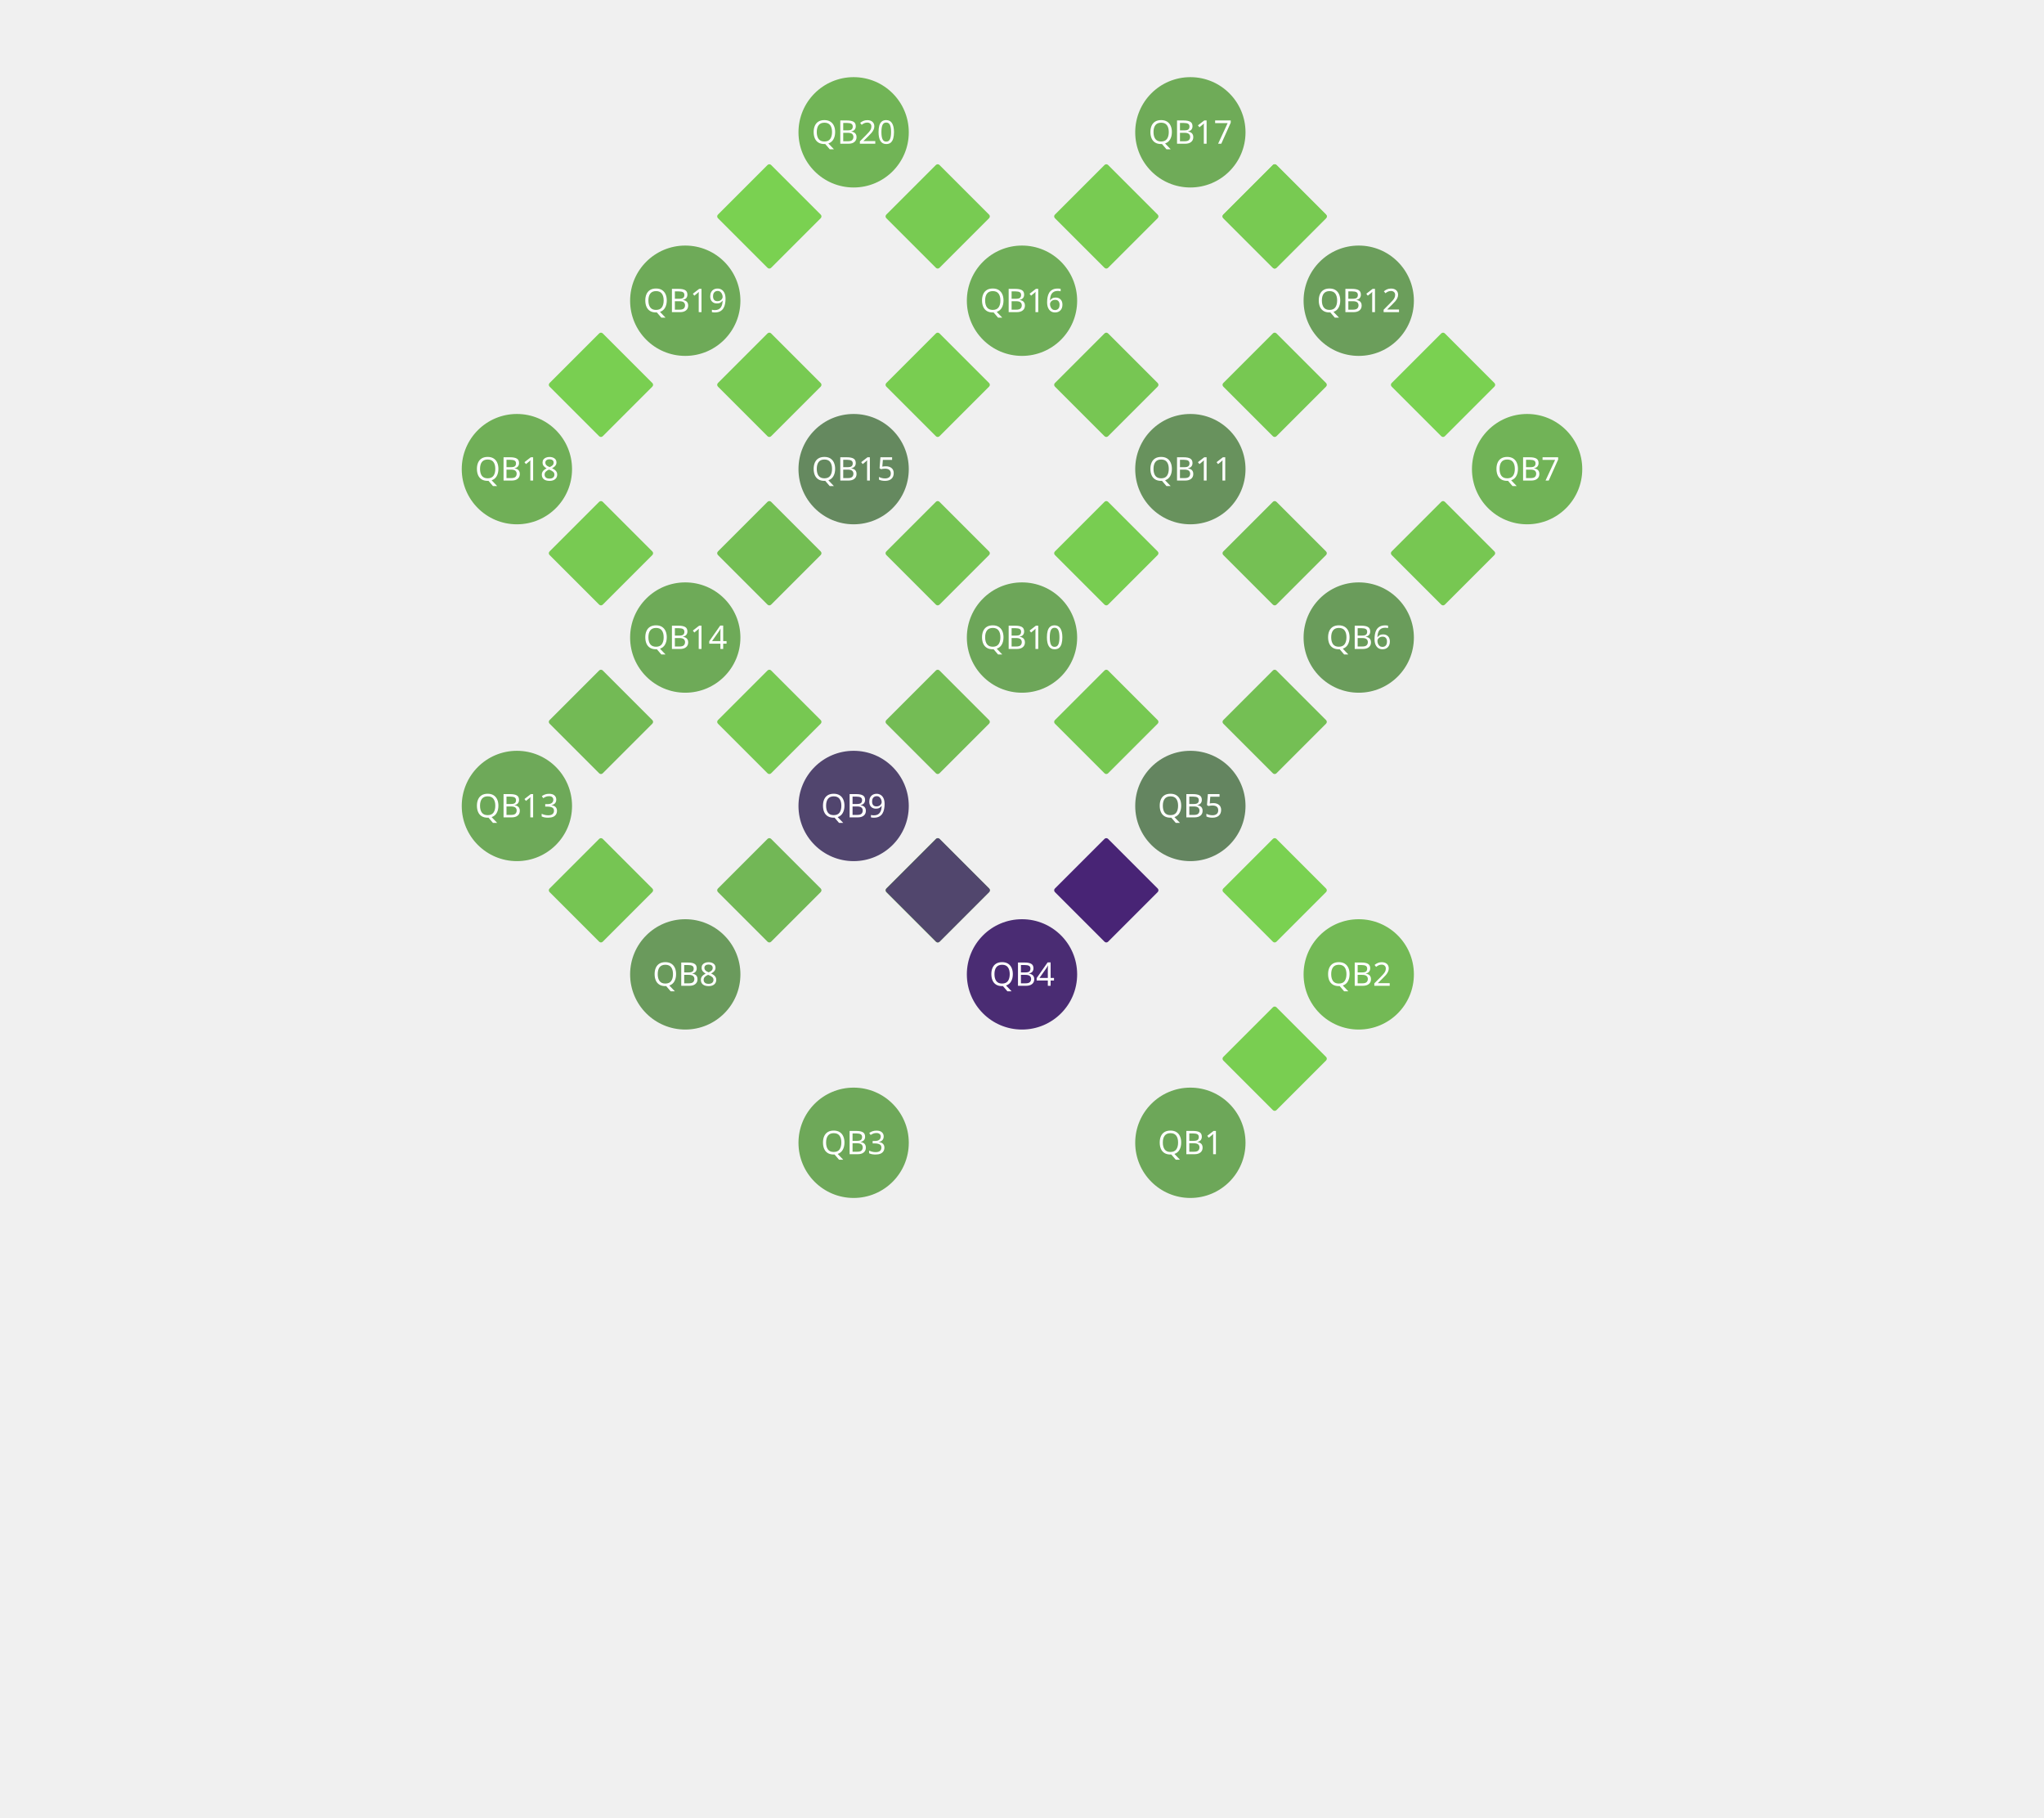
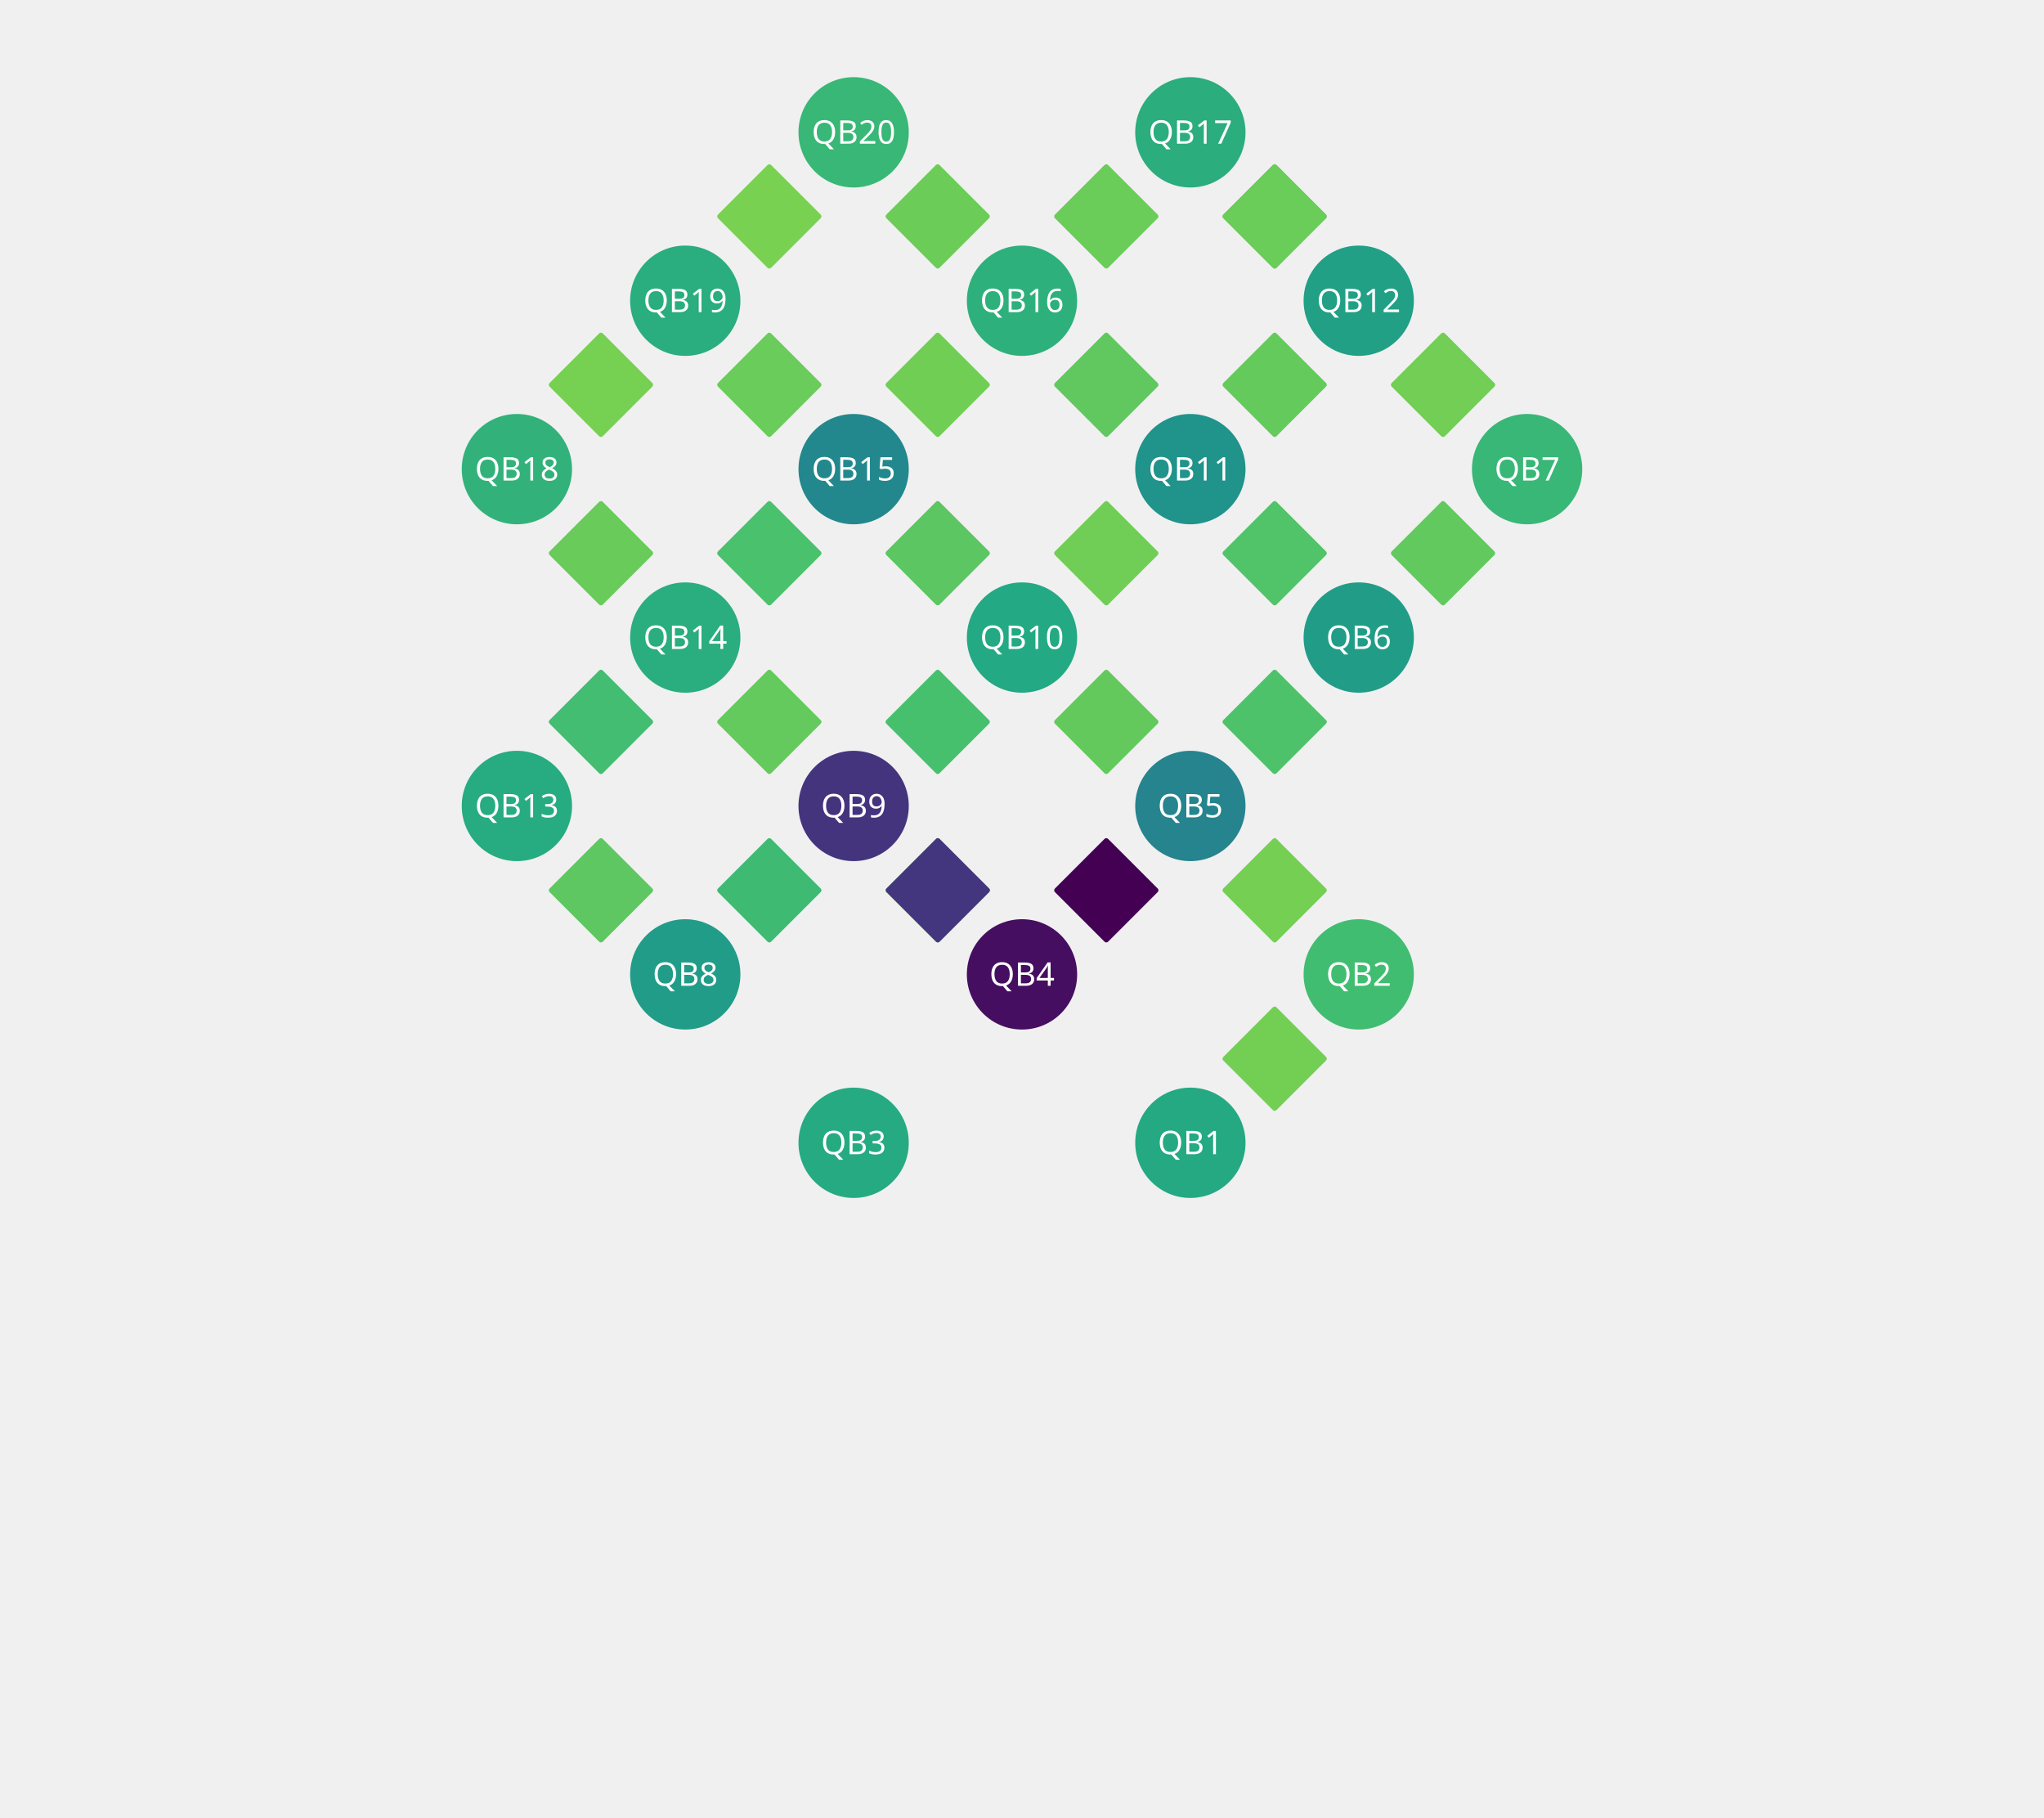
<svg xmlns="http://www.w3.org/2000/svg" style="font-family: sans-serif; width: 100%; height: auto;" viewBox="0 0 1060 942.217" preserveAspectRatio="xMidYmid none">
  <defs>
    <style>
            /* Path tracing animation */
            @keyframes highlight-pulse {
                0% {
                    filter: drop-shadow(0 0 8px gold) drop-shadow(0 0 16px gold);
                }
                50% {
                    filter: drop-shadow(0 0 12px gold) drop-shadow(0 0 24px gold);
                }
                100% {
                    filter: drop-shadow(0 0 6px gold) drop-shadow(0 0 12px gold);
                }
            }

            /* Looping animation: total cycle is 12.2s */
            @keyframes path-loop {
                0%, 65.6% {
                    filter: drop-shadow(0 0 6px gold) drop-shadow(0 0 12px gold);
                }
                90.2% {
                    filter: drop-shadow(0 0 6px gold) drop-shadow(0 0 12px gold);
                }
                95.1%, 100% {
                    filter: none;
                }
            }

            .path-step-0 {
                animation: highlight-pulse 0.6s ease-in-out 0.0s 2,
                           path-loop 12.2s linear 0.6s infinite;
            }
            .path-step-1 {
                animation: highlight-pulse 0.6s ease-in-out 0.5s 2,
                           path-loop 12.2s linear 1.1s infinite;
            }
            .path-step-2 {
                animation: highlight-pulse 0.6s ease-in-out 1.0s 2,
                           path-loop 12.2s linear 1.6s infinite;
            }
            .path-step-3 {
                animation: highlight-pulse 0.6s ease-in-out 1.5s 2,
                           path-loop 12.2s linear 2.1s infinite;
            }
            .path-step-4 {
                animation: highlight-pulse 0.6s ease-in-out 2.0s 2,
                           path-loop 12.2s linear 2.6s infinite;
            }
            .path-step-5 {
                animation: highlight-pulse 0.6s ease-in-out 2.5s 2,
                           path-loop 12.2s linear 3.1s infinite;
            }
            .path-step-6 {
                animation: highlight-pulse 0.6s ease-in-out 3.0s 2,
                           path-loop 12.2s linear 3.6s infinite;
            }
            .path-step-7 {
                animation: highlight-pulse 0.6s ease-in-out 3.5s 2,
                           path-loop 12.2s linear 4.1s infinite;
            }
            .path-step-8 {
                animation: highlight-pulse 0.6s ease-in-out 4.0s 2,
                           path-loop 12.2s linear 4.6s infinite;
            }
            .path-step-9 {
                animation: highlight-pulse 0.6s ease-in-out 4.5s 2,
                           path-loop 12.2s linear 5.1s infinite;
            }
            .path-step-10 {
                animation: highlight-pulse 0.6s ease-in-out 5.0s 2,
                           path-loop 12.2s linear 5.6s infinite;
            }
            .path-step-11 {
                animation: highlight-pulse 0.6s ease-in-out 5.5s 2,
                           path-loop 12.2s linear 6.1s infinite;
            }
            .path-step-12 {
                animation: highlight-pulse 0.6s ease-in-out 6.0s 2,
                           path-loop 12.2s linear 6.6s infinite;
            }
            .path-step-13 {
                animation: highlight-pulse 0.6s ease-in-out 6.5s 2,
                           path-loop 12.2s linear 7.1s infinite;
            }
            .path-step-14 {
                animation: highlight-pulse 0.6s ease-in-out 7.0s 2,
                           path-loop 12.2s linear 7.6s infinite;
            }
            .path-step-15 {
                animation: highlight-pulse 0.6s ease-in-out 7.5s 2,
                           path-loop 12.2s linear 8.1s infinite;
            }
            .edge-step-0 {
                animation: highlight-pulse 0.6s ease-in-out 0.25s 2,
                           path-loop 12.2s linear 0.85s infinite;
            }
            .edge-step-1 {
                animation: highlight-pulse 0.6s ease-in-out 0.75s 2,
                           path-loop 12.2s linear 1.35s infinite;
            }
            .edge-step-2 {
                animation: highlight-pulse 0.6s ease-in-out 1.25s 2,
                           path-loop 12.2s linear 1.85s infinite;
            }
            .edge-step-3 {
                animation: highlight-pulse 0.6s ease-in-out 1.75s 2,
                           path-loop 12.2s linear 2.35s infinite;
            }
            .edge-step-4 {
                animation: highlight-pulse 0.6s ease-in-out 2.25s 2,
                           path-loop 12.2s linear 2.85s infinite;
            }
            .edge-step-5 {
                animation: highlight-pulse 0.6s ease-in-out 2.75s 2,
                           path-loop 12.2s linear 3.35s infinite;
            }
            .edge-step-6 {
                animation: highlight-pulse 0.6s ease-in-out 3.25s 2,
                           path-loop 12.2s linear 3.85s infinite;
            }
            .edge-step-7 {
                animation: highlight-pulse 0.6s ease-in-out 3.75s 2,
                           path-loop 12.2s linear 4.35s infinite;
            }
            .edge-step-8 {
                animation: highlight-pulse 0.6s ease-in-out 4.25s 2,
                           path-loop 12.2s linear 4.85s infinite;
            }
            .edge-step-9 {
                animation: highlight-pulse 0.6s ease-in-out 4.75s 2,
                           path-loop 12.2s linear 5.35s infinite;
            }
            .edge-step-10 {
                animation: highlight-pulse 0.6s ease-in-out 5.25s 2,
                           path-loop 12.2s linear 5.85s infinite;
            }
            .edge-step-11 {
                animation: highlight-pulse 0.6s ease-in-out 5.75s 2,
                           path-loop 12.2s linear 6.35s infinite;
            }
            .edge-step-12 {
                animation: highlight-pulse 0.6s ease-in-out 6.25s 2,
                           path-loop 12.2s linear 6.85s infinite;
            }
            .edge-step-13 {
                animation: highlight-pulse 0.6s ease-in-out 6.75s 2,
                           path-loop 12.2s linear 7.35s infinite;
            }
            .edge-step-14 {
                animation: highlight-pulse 0.6s ease-in-out 7.25s 2,
                           path-loop 12.2s linear 7.85s infinite;
            }
        </style>
  </defs>
  <g class="topology" transform="translate(-55, -189.4565) scale(1.3)">
    <g class="qubit _component_1sx65_1 path-step-0" transform="translate(517.165, 601.495)" style="filter: none;">
-       <circle r="22" stroke-dasharray="0" fill="#6da759" style="cursor: pointer;" transform="" />
+       <circle r="22" stroke-dasharray="0" fill="#24a982" style="cursor: pointer;" transform="" />
      <text text-anchor="middle" dy="0.35em" fill="white" font-size="13px" style="pointer-events: none;">QB1</text>
    </g>
    <g class="qubit _component_1sx65_1 path-step-1" transform="translate(584.33, 534.33)" style="filter: none;">
-       <circle r="22" stroke-dasharray="0" fill="#73b955" style="cursor: pointer;" transform="" />
+       <circle r="22" stroke-dasharray="0" fill="#41bd71" style="cursor: pointer;" transform="" />
      <text text-anchor="middle" dy="0.35em" fill="white" font-size="13px" style="pointer-events: none;">QB2</text>
    </g>
    <g class="qubit _component_1sx65_1" transform="translate(382.835, 601.495)" style="filter: none;">
-       <circle r="22" stroke-dasharray="0" fill="#6ea859" style="cursor: pointer;" transform="" />
+       <circle r="22" stroke-dasharray="0" fill="#26aa81" style="cursor: pointer;" transform="" />
      <text text-anchor="middle" dy="0.35em" fill="white" font-size="13px" style="pointer-events: none;">QB3</text>
    </g>
    <g class="qubit _component_1sx65_1" transform="translate(450, 534.33)" style="filter: none;">
-       <circle r="22" stroke-dasharray="0" fill="#4a2c73" style="cursor: pointer;" transform="" />
+       <circle r="22" stroke-dasharray="0" fill="#450e60" style="cursor: pointer;" transform="" />
      <text text-anchor="middle" dy="0.35em" fill="white" font-size="13px" style="pointer-events: none;">QB4</text>
    </g>
    <g class="qubit _component_1sx65_1 path-step-2" transform="translate(517.165, 467.165)" style="filter: none;">
-       <circle r="22" stroke-dasharray="0" fill="#648560" style="cursor: pointer;" transform="" />
+       <circle r="22" stroke-dasharray="0" fill="#25848d" style="cursor: pointer;" transform="" />
      <text text-anchor="middle" dy="0.35em" fill="white" font-size="13px" style="pointer-events: none;">QB5</text>
    </g>
    <g class="qubit _component_1sx65_1 path-step-5" transform="translate(584.33, 400)" style="filter: none;">
-       <circle r="22" stroke-dasharray="0" fill="#6a9c5b" style="cursor: pointer;" transform="" />
+       <circle r="22" stroke-dasharray="0" fill="#219d87" style="cursor: pointer;" transform="" />
      <text text-anchor="middle" dy="0.35em" fill="white" font-size="13px" style="pointer-events: none;">QB6</text>
    </g>
    <g class="qubit _component_1sx65_1 path-step-6" transform="translate(651.495, 332.835)" style="filter: none;">
-       <circle r="22" stroke-dasharray="0" fill="#71b357" style="cursor: pointer;" transform="" />
+       <circle r="22" stroke-dasharray="0" fill="#38b777" style="cursor: pointer;" transform="" />
      <text text-anchor="middle" dy="0.35em" fill="white" font-size="13px" style="pointer-events: none;">QB7</text>
    </g>
    <g class="qubit _component_1sx65_1 path-step-15" transform="translate(315.67, 534.33)" style="filter: none;">
-       <circle r="22" stroke-dasharray="0" fill="#6a9a5c" style="cursor: pointer;" transform="" />
+       <circle r="22" stroke-dasharray="0" fill="#219c88" style="cursor: pointer;" transform="" />
      <text text-anchor="middle" dy="0.35em" fill="white" font-size="13px" style="pointer-events: none;">QB8</text>
    </g>
    <g class="qubit _component_1sx65_1" transform="translate(382.835, 467.165)" style="filter: none;">
-       <circle r="22" stroke-dasharray="0" fill="#51456e" style="cursor: pointer;" transform="" />
+       <circle r="22" stroke-dasharray="0" fill="#44347e" style="cursor: pointer;" transform="" />
      <text text-anchor="middle" dy="0.35em" fill="white" font-size="13px" style="pointer-events: none;">QB9</text>
    </g>
    <g class="qubit _component_1sx65_1 path-step-3" transform="translate(450, 400)" style="filter: none;">
-       <circle r="22" stroke-dasharray="0" fill="#6da659" style="cursor: pointer;" transform="" />
+       <circle r="22" stroke-dasharray="0" fill="#23a983" style="cursor: pointer;" transform="" />
      <text text-anchor="middle" dy="0.35em" fill="white" font-size="13px" style="pointer-events: none;">QB10</text>
    </g>
    <g class="qubit _component_1sx65_1 path-step-4" transform="translate(517.165, 332.835)" style="filter: none;">
-       <circle r="22" stroke-dasharray="0" fill="#68925d" style="cursor: pointer;" transform="" />
+       <circle r="22" stroke-dasharray="0" fill="#20938b" style="cursor: pointer;" transform="" />
      <text text-anchor="middle" dy="0.35em" fill="white" font-size="13px" style="pointer-events: none;">QB11</text>
    </g>
    <g class="qubit _component_1sx65_1 path-step-7" transform="translate(584.33, 265.67)" style="filter: none;">
-       <circle r="22" stroke-dasharray="0" fill="#6b9e5b" style="cursor: pointer;" transform="" />
+       <circle r="22" stroke-dasharray="0" fill="#21a086" style="cursor: pointer;" transform="" />
      <text text-anchor="middle" dy="0.35em" fill="white" font-size="13px" style="pointer-events: none;">QB12</text>
    </g>
    <g class="qubit _component_1sx65_1 path-step-14" transform="translate(248.505, 467.165)" style="filter: none;">
-       <circle r="22" stroke-dasharray="0" fill="#6ea959" style="cursor: pointer;" transform="" />
+       <circle r="22" stroke-dasharray="0" fill="#27ab80" style="cursor: pointer;" transform="" />
      <text text-anchor="middle" dy="0.35em" fill="white" font-size="13px" style="pointer-events: none;">QB13</text>
    </g>
    <g class="qubit _component_1sx65_1 path-step-13" transform="translate(315.67, 400)" style="filter: none;">
-       <circle r="22" stroke-dasharray="0" fill="#6eaa58" style="cursor: pointer;" transform="" />
+       <circle r="22" stroke-dasharray="0" fill="#2aad7f" style="cursor: pointer;" transform="" />
      <text text-anchor="middle" dy="0.35em" fill="white" font-size="13px" style="pointer-events: none;">QB14</text>
    </g>
    <g class="qubit _component_1sx65_1" transform="translate(382.835, 332.835)" style="filter: none;">
-       <circle r="22" stroke-dasharray="0" fill="#65895f" style="cursor: pointer;" transform="" />
+       <circle r="22" stroke-dasharray="0" fill="#23888d" style="cursor: pointer;" transform="" />
      <text text-anchor="middle" dy="0.35em" fill="white" font-size="13px" style="pointer-events: none;">QB15</text>
    </g>
    <g class="qubit _component_1sx65_1 path-step-9" transform="translate(450, 265.67)" style="filter: none;">
-       <circle r="22" stroke-dasharray="0" fill="#6fad58" style="cursor: pointer;" transform="" />
+       <circle r="22" stroke-dasharray="0" fill="#2eb07c" style="cursor: pointer;" transform="" />
      <text text-anchor="middle" dy="0.35em" fill="white" font-size="13px" style="pointer-events: none;">QB16</text>
    </g>
    <g class="qubit _component_1sx65_1 path-step-8" transform="translate(517.165, 198.505)" style="filter: none;">
-       <circle r="22" stroke-dasharray="0" fill="#6fab58" style="cursor: pointer;" transform="" />
+       <circle r="22" stroke-dasharray="0" fill="#2bad7e" style="cursor: pointer;" transform="" />
      <text text-anchor="middle" dy="0.35em" fill="white" font-size="13px" style="pointer-events: none;">QB17</text>
    </g>
    <g class="qubit _component_1sx65_1 path-step-12" transform="translate(248.505, 332.835)" style="filter: none;">
-       <circle r="22" stroke-dasharray="0" fill="#70af57" style="cursor: pointer;" transform="" />
+       <circle r="22" stroke-dasharray="0" fill="#32b27a" style="cursor: pointer;" transform="" />
      <text text-anchor="middle" dy="0.35em" fill="white" font-size="13px" style="pointer-events: none;">QB18</text>
    </g>
    <g class="qubit _component_1sx65_1 path-step-11" transform="translate(315.67, 265.67)" style="filter: none;">
-       <circle r="22" stroke-dasharray="0" fill="#6eaa58" style="cursor: pointer;" transform="" />
+       <circle r="22" stroke-dasharray="0" fill="#2aad7f" style="cursor: pointer;" transform="" />
      <text text-anchor="middle" dy="0.35em" fill="white" font-size="13px" style="pointer-events: none;">QB19</text>
    </g>
    <g class="qubit _component_1sx65_1 path-step-10" transform="translate(382.835, 198.505)" style="filter: none;">
-       <circle r="22" stroke-dasharray="0" fill="#71b456" style="cursor: pointer;" transform="" />
+       <circle r="22" stroke-dasharray="0" fill="#39b776" style="cursor: pointer;" transform="" />
      <text text-anchor="middle" dy="0.35em" fill="white" font-size="13px" style="pointer-events: none;">QB20</text>
    </g>
    <g class="coupler _component_1sx65_1 edge-step-0" transform="translate(550.795, 567.96) rotate(225)" style="filter: none;">
-       <rect width="30" height="30" x="-15" y="-15" rx="1" stroke-width="1" stroke-dasharray="0" fill="#79ce51" style="cursor: pointer;" transform="" />
-       <text text-anchor="middle" dy="1.12em" fill="#8b8b8b" font-size="8px" pointer-events="none" />
-     </g>
-     <g class="coupler _component_1sx65_1" transform="translate(550.795, 500.795) rotate(315)" style="filter: none;">
-       <rect width="30" height="30" x="-15" y="-15" rx="1" stroke-width="1" stroke-dasharray="0" fill="#7ad151" style="cursor: pointer;" transform="" />
+       <rect width="30" height="30" x="-15" y="-15" rx="1" stroke-width="1" stroke-dasharray="0" fill="#73cf54" style="cursor: pointer;" transform="" />
+       <text text-anchor="middle" dy="1.12em" fill="#8b8b8b" font-size="8px" pointer-events="none" />
+     </g>
+     <g class="coupler _component_1sx65_1 edge-step-1" transform="translate(550.795, 500.795) rotate(315)" style="filter: none;">
+       <rect width="30" height="30" x="-15" y="-15" rx="1" stroke-width="1" stroke-dasharray="0" fill="#75cf53" style="cursor: pointer;" transform="" />
      <text text-anchor="middle" dy="1.12em" fill="#8b8b8b" font-size="8px" pointer-events="none" />
    </g>
    <g class="coupler _component_1sx65_1" transform="translate(416.37, 500.795) rotate(315)" style="filter: none;">
-       <rect width="30" height="30" x="-15" y="-15" rx="1" stroke-width="1" stroke-dasharray="0" fill="#7ad151" style="cursor: pointer;" transform="" />
+       <rect width="30" height="30" x="-15" y="-15" rx="1" stroke-width="1" stroke-dasharray="0" fill="#79d151" style="cursor: pointer;" transform="" />
      <text text-anchor="middle" dy="1.12em" fill="#8b8b8b" font-size="8px" pointer-events="none" />
    </g>
    <g class="coupler _component_1sx65_1" transform="translate(483.63, 500.795) rotate(225)" style="filter: none;">
-       <rect width="30" height="30" x="-15" y="-15" rx="1" stroke-width="1" stroke-dasharray="0" fill="#482475" style="cursor: pointer;" transform="" />
+       <rect width="30" height="30" x="-15" y="-15" rx="1" stroke-width="1" stroke-dasharray="0" fill="#440154" style="cursor: pointer;" transform="" />
      <text text-anchor="middle" dy="1.12em" fill="#8b8b8b" font-size="8px" pointer-events="none" />
    </g>
    <g class="coupler _component_1sx65_1" transform="translate(550.795, 433.63) rotate(225)" style="filter: none;">
-       <rect width="30" height="30" x="-15" y="-15" rx="1" stroke-width="1" stroke-dasharray="0" fill="#74bf54" style="cursor: pointer;" transform="" />
+       <rect width="30" height="30" x="-15" y="-15" rx="1" stroke-width="1" stroke-dasharray="0" fill="#4ec26a" style="cursor: pointer;" transform="" />
      <text text-anchor="middle" dy="1.12em" fill="#8b8b8b" font-size="8px" pointer-events="none" />
    </g>
    <g class="coupler _component_1sx65_1 edge-step-2" transform="translate(483.63, 433.63) rotate(315)" style="filter: none;">
-       <rect width="30" height="30" x="-15" y="-15" rx="1" stroke-width="1" stroke-dasharray="0" fill="#77c852" style="cursor: pointer;" transform="" />
+       <rect width="30" height="30" x="-15" y="-15" rx="1" stroke-width="1" stroke-dasharray="0" fill="#64c95d" style="cursor: pointer;" transform="" />
      <text text-anchor="middle" dy="1.12em" fill="#8b8b8b" font-size="8px" pointer-events="none" />
    </g>
    <g class="coupler _component_1sx65_1 edge-step-4" transform="translate(550.795, 366.37) rotate(315)" style="filter: none;">
-       <rect width="30" height="30" x="-15" y="-15" rx="1" stroke-width="1" stroke-dasharray="0" fill="#75c054" style="cursor: pointer;" transform="" />
-       <text text-anchor="middle" dy="1.12em" fill="#8b8b8b" font-size="8px" pointer-events="none" />
-     </g>
-     <g class="coupler _component_1sx65_1" transform="translate(617.96, 299.205) rotate(315)" style="filter: none;">
-       <rect width="30" height="30" x="-15" y="-15" rx="1" stroke-width="1" stroke-dasharray="0" fill="#7ad151" style="cursor: pointer;" transform="" />
+       <rect width="30" height="30" x="-15" y="-15" rx="1" stroke-width="1" stroke-dasharray="0" fill="#51c368" style="cursor: pointer;" transform="" />
+       <text text-anchor="middle" dy="1.12em" fill="#8b8b8b" font-size="8px" pointer-events="none" />
+     </g>
+     <g class="coupler _component_1sx65_1 edge-step-6" transform="translate(617.96, 299.205) rotate(315)" style="filter: none;">
+       <rect width="30" height="30" x="-15" y="-15" rx="1" stroke-width="1" stroke-dasharray="0" fill="#72ce55" style="cursor: pointer;" transform="" />
      <text text-anchor="middle" dy="1.12em" fill="#8b8b8b" font-size="8px" pointer-events="none" />
    </g>
    <g class="coupler _component_1sx65_1" transform="translate(349.205, 500.795) rotate(225)" style="filter: none;">
-       <rect width="30" height="30" x="-15" y="-15" rx="1" stroke-width="1" stroke-dasharray="0" fill="#72b756" style="cursor: pointer;" transform="" />
+       <rect width="30" height="30" x="-15" y="-15" rx="1" stroke-width="1" stroke-dasharray="0" fill="#3eba73" style="cursor: pointer;" transform="" />
      <text text-anchor="middle" dy="1.12em" fill="#8b8b8b" font-size="8px" pointer-events="none" />
    </g>
    <g class="coupler _component_1sx65_1 edge-step-14" transform="translate(282.04, 500.795) rotate(315)" style="filter: none;">
-       <rect width="30" height="30" x="-15" y="-15" rx="1" stroke-width="1" stroke-dasharray="0" fill="#76c553" style="cursor: pointer;" transform="" />
+       <rect width="30" height="30" x="-15" y="-15" rx="1" stroke-width="1" stroke-dasharray="0" fill="#5ec761" style="cursor: pointer;" transform="" />
      <text text-anchor="middle" dy="1.12em" fill="#8b8b8b" font-size="8px" pointer-events="none" />
    </g>
    <g class="coupler _component_1sx65_1" transform="translate(416.37, 433.63) rotate(225)" style="filter: none;">
-       <rect width="30" height="30" x="-15" y="-15" rx="1" stroke-width="1" stroke-dasharray="0" fill="#74bc55" style="cursor: pointer;" transform="" />
+       <rect width="30" height="30" x="-15" y="-15" rx="1" stroke-width="1" stroke-dasharray="0" fill="#47c06e" style="cursor: pointer;" transform="" />
      <text text-anchor="middle" dy="1.12em" fill="#8b8b8b" font-size="8px" pointer-events="none" />
    </g>
    <g class="coupler _component_1sx65_1" transform="translate(349.205, 433.63) rotate(315)" style="filter: none;">
-       <rect width="30" height="30" x="-15" y="-15" rx="1" stroke-width="1" stroke-dasharray="0" fill="#77c852" style="cursor: pointer;" transform="" />
+       <rect width="30" height="30" x="-15" y="-15" rx="1" stroke-width="1" stroke-dasharray="0" fill="#65ca5d" style="cursor: pointer;" transform="" />
      <text text-anchor="middle" dy="1.12em" fill="#8b8b8b" font-size="8px" pointer-events="none" />
    </g>
    <g class="coupler _component_1sx65_1 edge-step-3" transform="translate(483.63, 366.37) rotate(225)" style="filter: none;">
-       <rect width="30" height="30" x="-15" y="-15" rx="1" stroke-width="1" stroke-dasharray="0" fill="#78cd51" style="cursor: pointer;" transform="" />
+       <rect width="30" height="30" x="-15" y="-15" rx="1" stroke-width="1" stroke-dasharray="0" fill="#70ce56" style="cursor: pointer;" transform="" />
      <text text-anchor="middle" dy="1.12em" fill="#8b8b8b" font-size="8px" pointer-events="none" />
    </g>
    <g class="coupler _component_1sx65_1" transform="translate(416.37, 366.37) rotate(315)" style="filter: none;">
-       <rect width="30" height="30" x="-15" y="-15" rx="1" stroke-width="1" stroke-dasharray="0" fill="#76c453" style="cursor: pointer;" transform="" />
+       <rect width="30" height="30" x="-15" y="-15" rx="1" stroke-width="1" stroke-dasharray="0" fill="#5bc662" style="cursor: pointer;" transform="" />
      <text text-anchor="middle" dy="1.12em" fill="#8b8b8b" font-size="8px" pointer-events="none" />
    </g>
    <g class="coupler _component_1sx65_1" transform="translate(550.795, 299.205) rotate(225)" style="filter: none;">
-       <rect width="30" height="30" x="-15" y="-15" rx="1" stroke-width="1" stroke-dasharray="0" fill="#77c852" style="cursor: pointer;" transform="" />
+       <rect width="30" height="30" x="-15" y="-15" rx="1" stroke-width="1" stroke-dasharray="0" fill="#65ca5c" style="cursor: pointer;" transform="" />
      <text text-anchor="middle" dy="1.12em" fill="#8b8b8b" font-size="8px" pointer-events="none" />
    </g>
    <g class="coupler _component_1sx65_1" transform="translate(483.63, 299.205) rotate(315)" style="filter: none;">
-       <rect width="30" height="30" x="-15" y="-15" rx="1" stroke-width="1" stroke-dasharray="0" fill="#77c653" style="cursor: pointer;" transform="" />
+       <rect width="30" height="30" x="-15" y="-15" rx="1" stroke-width="1" stroke-dasharray="0" fill="#60c85f" style="cursor: pointer;" transform="" />
      <text text-anchor="middle" dy="1.12em" fill="#8b8b8b" font-size="8px" pointer-events="none" />
    </g>
    <g class="coupler _component_1sx65_1" transform="translate(550.795, 232.04) rotate(315)" style="filter: none;">
-       <rect width="30" height="30" x="-15" y="-15" rx="1" stroke-width="1" stroke-dasharray="0" fill="#7ad151" style="cursor: pointer;" transform="" />
+       <rect width="30" height="30" x="-15" y="-15" rx="1" stroke-width="1" stroke-dasharray="0" fill="#79d151" style="cursor: pointer;" transform="" />
      <text text-anchor="middle" dy="1.12em" fill="#8b8b8b" font-size="8px" pointer-events="none" />
    </g>
    <g class="coupler _component_1sx65_1 edge-step-13" transform="translate(282.04, 433.63) rotate(225)" style="filter: none;">
-       <rect width="30" height="30" x="-15" y="-15" rx="1" stroke-width="1" stroke-dasharray="0" fill="#73ba55" style="cursor: pointer;" transform="" />
+       <rect width="30" height="30" x="-15" y="-15" rx="1" stroke-width="1" stroke-dasharray="0" fill="#42bd71" style="cursor: pointer;" transform="" />
      <text text-anchor="middle" dy="1.12em" fill="#8b8b8b" font-size="8px" pointer-events="none" />
    </g>
    <g class="coupler _component_1sx65_1" transform="translate(349.205, 366.37) rotate(225)" style="filter: none;">
-       <rect width="30" height="30" x="-15" y="-15" rx="1" stroke-width="1" stroke-dasharray="0" fill="#74be54" style="cursor: pointer;" transform="" />
+       <rect width="30" height="30" x="-15" y="-15" rx="1" stroke-width="1" stroke-dasharray="0" fill="#4ac16c" style="cursor: pointer;" transform="" />
      <text text-anchor="middle" dy="1.12em" fill="#8b8b8b" font-size="8px" pointer-events="none" />
    </g>
    <g class="coupler _component_1sx65_1 edge-step-12" transform="translate(282.04, 366.37) rotate(315)" style="filter: none;">
-       <rect width="30" height="30" x="-15" y="-15" rx="1" stroke-width="1" stroke-dasharray="0" fill="#78ca52" style="cursor: pointer;" transform="" />
+       <rect width="30" height="30" x="-15" y="-15" rx="1" stroke-width="1" stroke-dasharray="0" fill="#69cb5a" style="cursor: pointer;" transform="" />
      <text text-anchor="middle" dy="1.12em" fill="#8b8b8b" font-size="8px" pointer-events="none" />
    </g>
    <g class="coupler _component_1sx65_1" transform="translate(416.37, 299.205) rotate(225)" style="filter: none;">
-       <rect width="30" height="30" x="-15" y="-15" rx="1" stroke-width="1" stroke-dasharray="0" fill="#79cd51" style="cursor: pointer;" transform="" />
+       <rect width="30" height="30" x="-15" y="-15" rx="1" stroke-width="1" stroke-dasharray="0" fill="#71ce55" style="cursor: pointer;" transform="" />
      <text text-anchor="middle" dy="1.12em" fill="#8b8b8b" font-size="8px" pointer-events="none" />
    </g>
    <g class="coupler _component_1sx65_1" transform="translate(349.205, 299.205) rotate(315)" style="filter: none;">
-       <rect width="30" height="30" x="-15" y="-15" rx="1" stroke-width="1" stroke-dasharray="0" fill="#78ca52" style="cursor: pointer;" transform="" />
+       <rect width="30" height="30" x="-15" y="-15" rx="1" stroke-width="1" stroke-dasharray="0" fill="#6acc5a" style="cursor: pointer;" transform="" />
      <text text-anchor="middle" dy="1.12em" fill="#8b8b8b" font-size="8px" pointer-events="none" />
    </g>
    <g class="coupler _component_1sx65_1 edge-step-8" transform="translate(483.63, 232.04) rotate(225)" style="filter: none;">
-       <rect width="30" height="30" x="-15" y="-15" rx="1" stroke-width="1" stroke-dasharray="0" fill="#78cb52" style="cursor: pointer;" transform="" />
+       <rect width="30" height="30" x="-15" y="-15" rx="1" stroke-width="1" stroke-dasharray="0" fill="#6acc59" style="cursor: pointer;" transform="" />
      <text text-anchor="middle" dy="1.12em" fill="#8b8b8b" font-size="8px" pointer-events="none" />
    </g>
    <g class="coupler _component_1sx65_1 edge-step-9" transform="translate(416.37, 232.04) rotate(315)" style="filter: none;">
-       <rect width="30" height="30" x="-15" y="-15" rx="1" stroke-width="1" stroke-dasharray="0" fill="#78cb52" style="cursor: pointer;" transform="" />
+       <rect width="30" height="30" x="-15" y="-15" rx="1" stroke-width="1" stroke-dasharray="0" fill="#6ccc58" style="cursor: pointer;" transform="" />
      <text text-anchor="middle" dy="1.12em" fill="#8b8b8b" font-size="8px" pointer-events="none" />
    </g>
    <g class="coupler _component_1sx65_1 edge-step-11" transform="translate(282.04, 299.205) rotate(225)" style="filter: none;">
-       <rect width="30" height="30" x="-15" y="-15" rx="1" stroke-width="1" stroke-dasharray="0" fill="#79cf51" style="cursor: pointer;" transform="" />
+       <rect width="30" height="30" x="-15" y="-15" rx="1" stroke-width="1" stroke-dasharray="0" fill="#76d052" style="cursor: pointer;" transform="" />
      <text text-anchor="middle" dy="1.12em" fill="#8b8b8b" font-size="8px" pointer-events="none" />
    </g>
    <g class="coupler _component_1sx65_1 edge-step-10" transform="translate(349.205, 232.04) rotate(225)" style="filter: none;">
-       <rect width="30" height="30" x="-15" y="-15" rx="1" stroke-width="1" stroke-dasharray="0" fill="#7ad151" style="cursor: pointer;" transform="" />
+       <rect width="30" height="30" x="-15" y="-15" rx="1" stroke-width="1" stroke-dasharray="0" fill="#79d151" style="cursor: pointer;" transform="" />
      <text text-anchor="middle" dy="1.12em" fill="#8b8b8b" font-size="8px" pointer-events="none" />
    </g>
    <g class="coupler _component_1sx65_1 edge-step-5" transform="translate(617.96, 366.37) rotate(225)" style="filter: none;">
-       <rect width="30" height="30" x="-15" y="-15" rx="1" stroke-width="1" stroke-dasharray="0" fill="#77c752" style="cursor: pointer;" transform="" />
+       <rect width="30" height="30" x="-15" y="-15" rx="1" stroke-width="1" stroke-dasharray="0" fill="#62c95e" style="cursor: pointer;" transform="" />
      <text text-anchor="middle" dy="1.12em" fill="#8b8b8b" font-size="8px" pointer-events="none" />
    </g>
    <g class="coupler _component_1sx65_1 edge-step-7" transform="translate(550.795, 232.04) rotate(225)" style="filter: none;">
-       <rect width="30" height="30" x="-15" y="-15" rx="1" stroke-width="1" stroke-dasharray="0" fill="#78ca52" style="cursor: pointer;" transform="" />
+       <rect width="30" height="30" x="-15" y="-15" rx="1" stroke-width="1" stroke-dasharray="0" fill="#6acc59" style="cursor: pointer;" transform="" />
      <text text-anchor="middle" dy="1.12em" fill="#8b8b8b" font-size="8px" pointer-events="none" />
    </g>
    <g class="coupler _component_1sx65_1" transform="translate(416.4175, 500.795) rotate(225)" style="filter: none;">
-       <rect width="30" height="30" x="-15" y="-15" rx="1" stroke-width="1" stroke-dasharray="0" fill="#51466d" style="cursor: pointer;" transform="" />
+       <rect width="30" height="30" x="-15" y="-15" rx="1" stroke-width="1" stroke-dasharray="0" fill="#43367f" style="cursor: pointer;" transform="" />
      <text text-anchor="middle" dy="1.12em" fill="#8b8b8b" font-size="8px" pointer-events="none" />
    </g>
  </g>
</svg>
